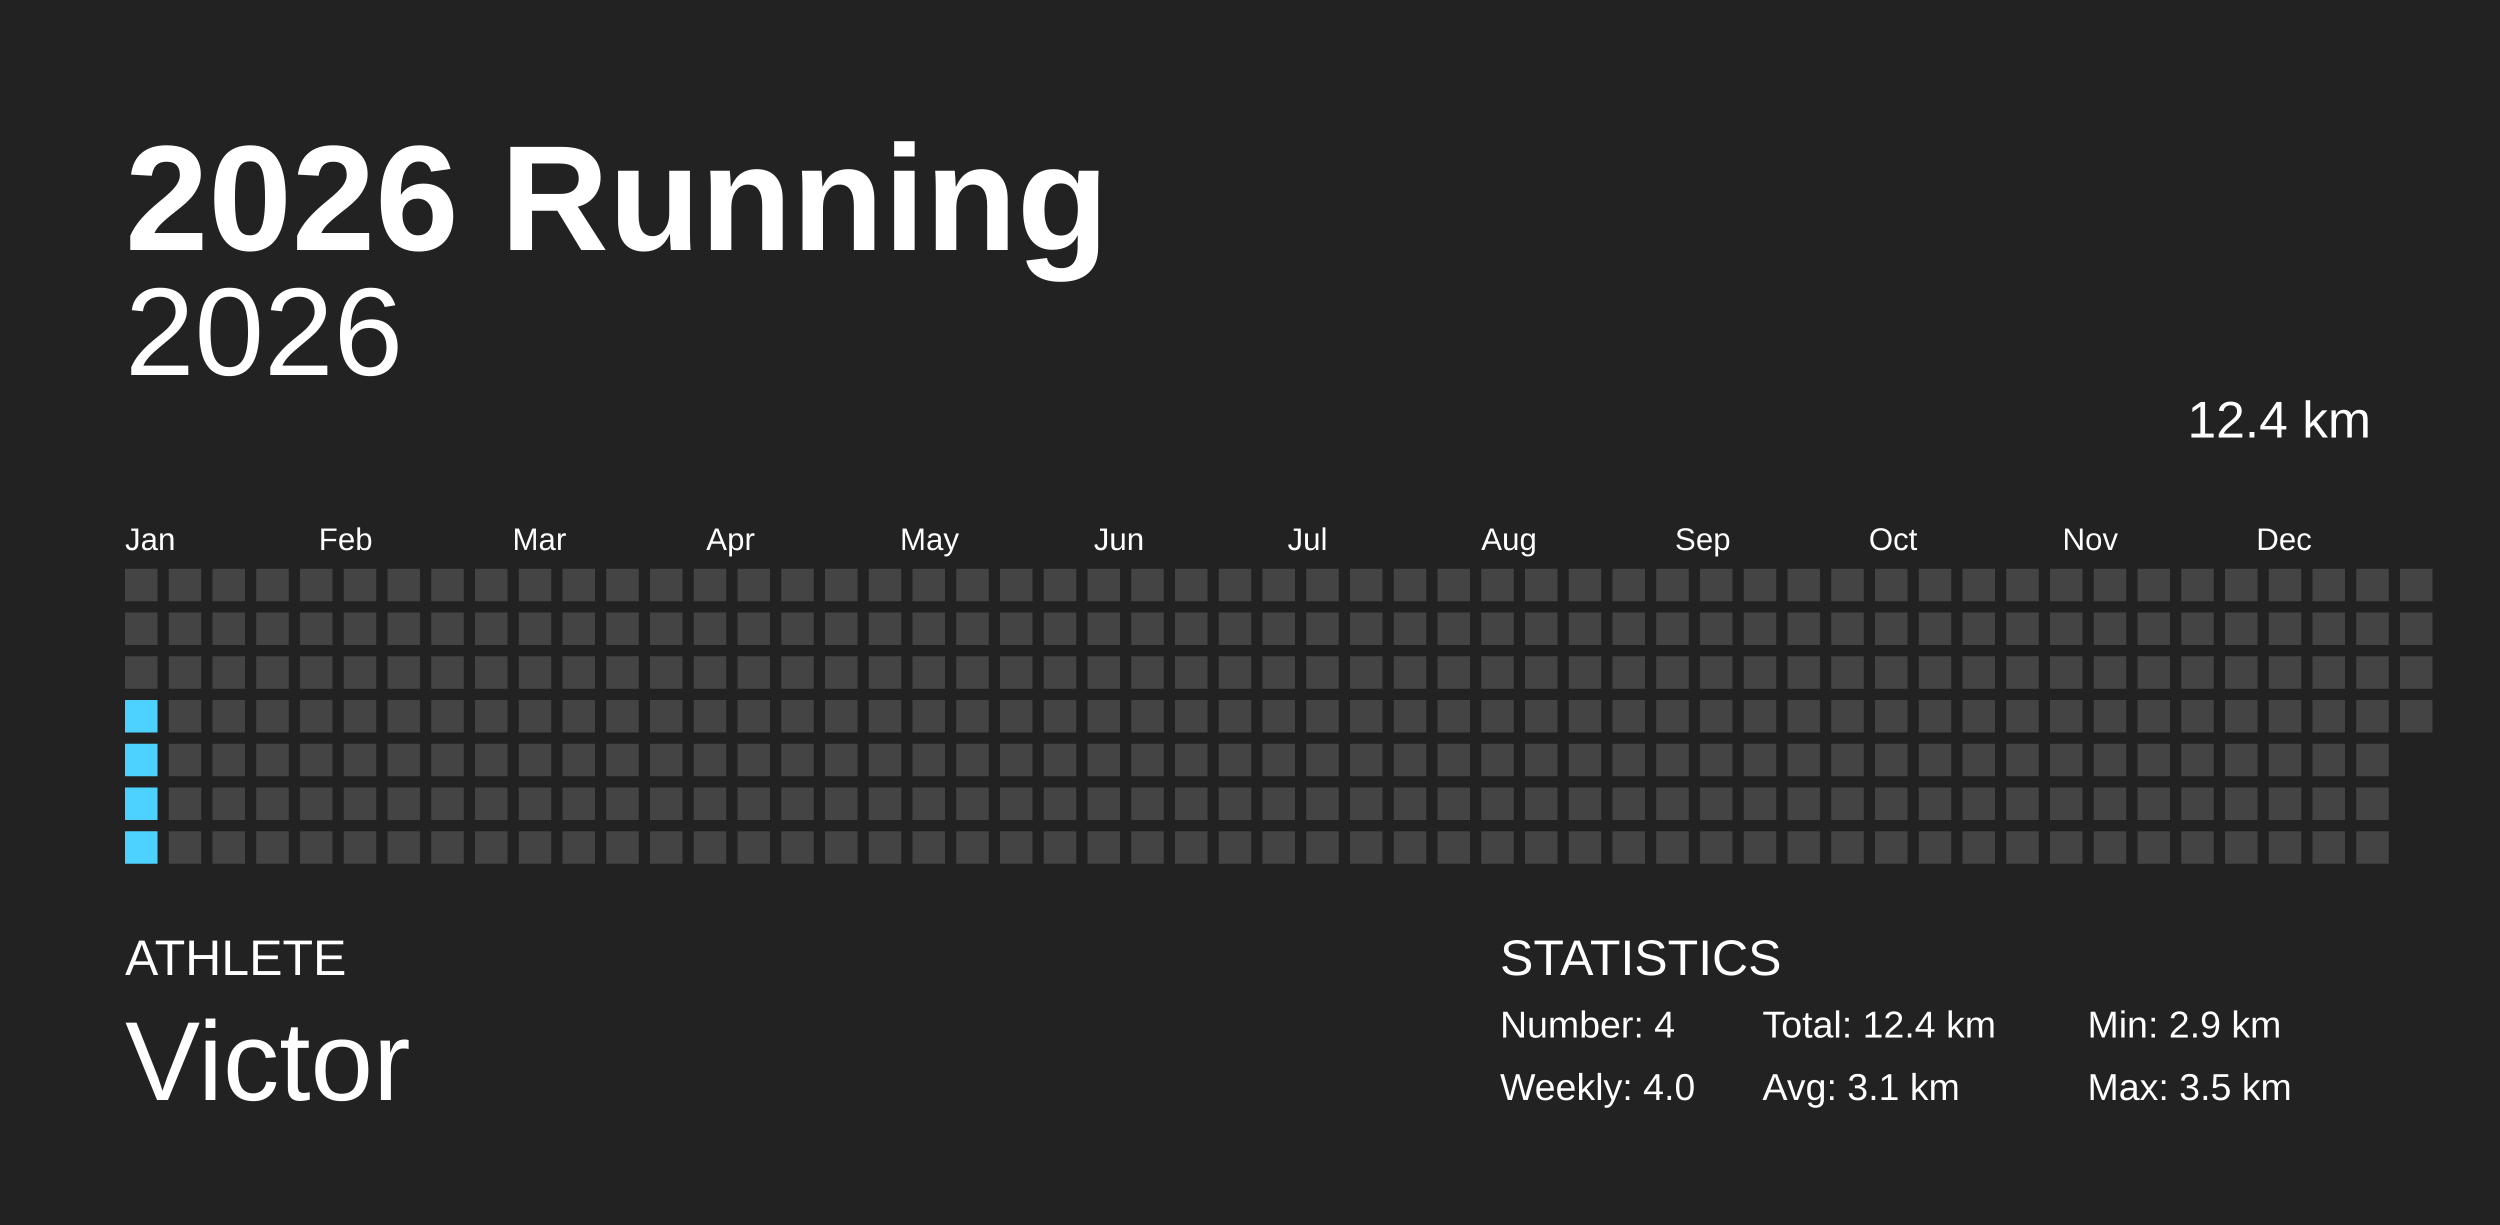
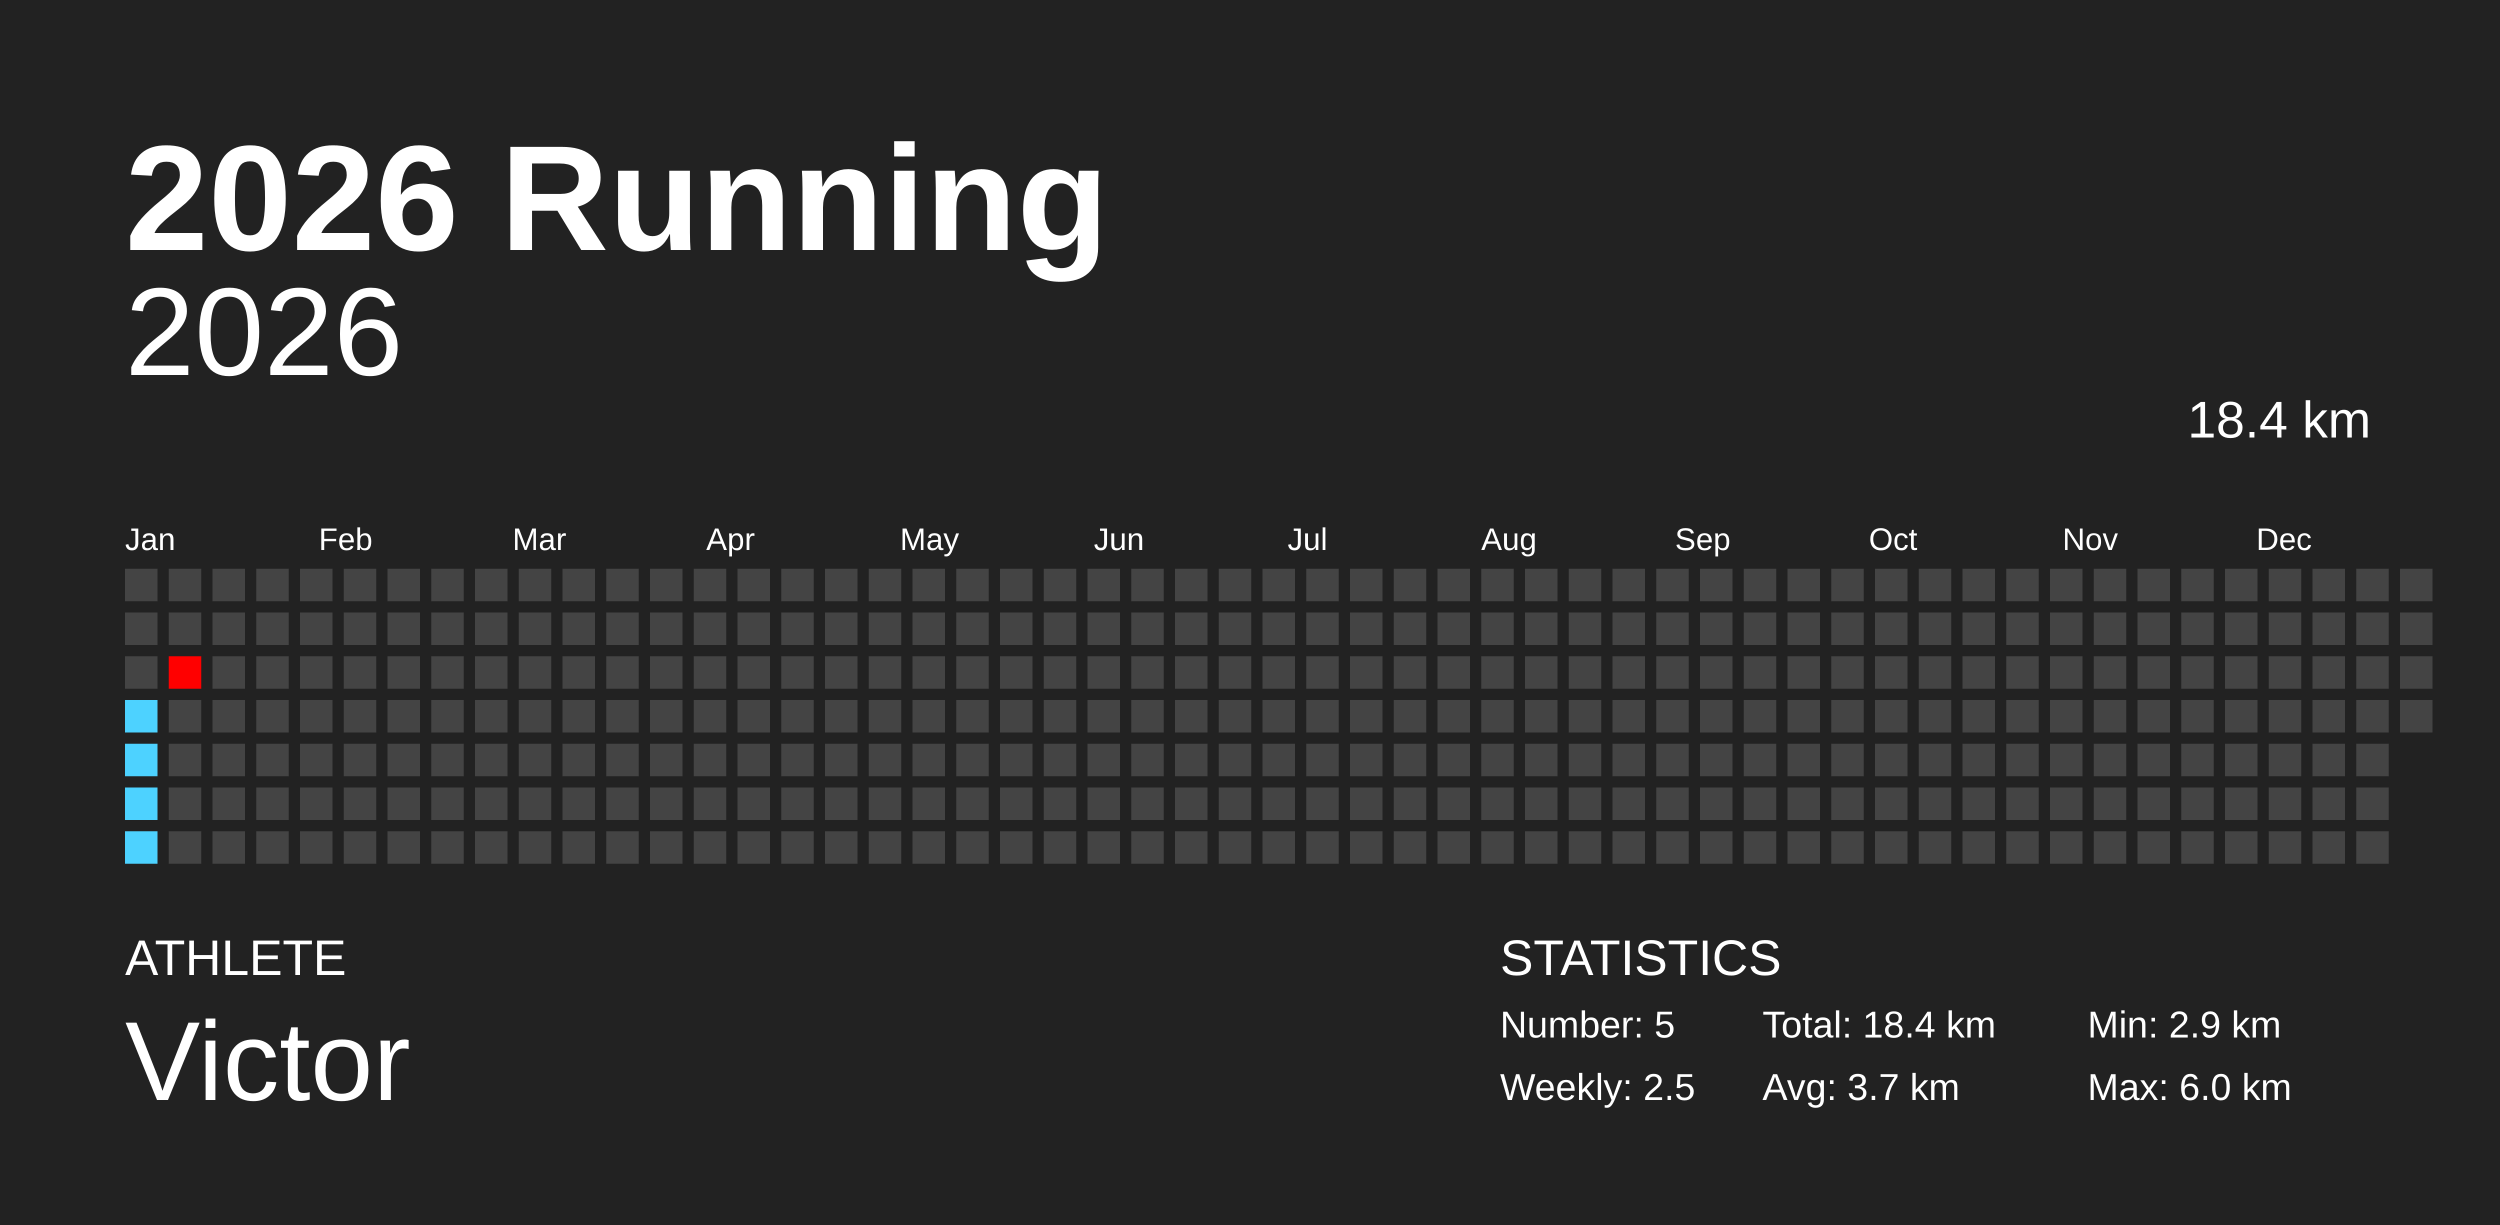
<svg xmlns="http://www.w3.org/2000/svg" baseProfile="full" height="98mm" version="1.1" viewBox="0,0,200,98" width="200mm">
  <defs />
  <rect fill="#222222" height="98" width="200" x="0" y="0" />
  <text fill="#FFFFFF" style="font-size:12px; font-family:Arial; font-weight:bold;" x="10" y="20">2026 Running</text>
  <text fill="#FFFFFF" style="font-size:4px; font-family:Arial" x="10" y="78">ATHLETE</text>
  <text fill="#FFFFFF" style="font-size:9px; font-family:Arial" x="10" y="88">Victor</text>
  <text fill="#FFFFFF" style="font-size:4px; font-family:Arial" x="120" y="78">STATISTICS</text>
-   <text fill="#FFFFFF" style="font-size:3px; font-family:Arial" x="120" y="83">Number: 4</text>
-   <text fill="#FFFFFF" style="font-size:3px; font-family:Arial" x="120" y="88">Weekly: 4.0</text>
-   <text fill="#FFFFFF" style="font-size:3px; font-family:Arial" x="141" y="83">Total: 12.4 km</text>
-   <text fill="#FFFFFF" style="font-size:3px; font-family:Arial" x="141" y="88">Avg: 3.1 km</text>
+   <text fill="#FFFFFF" style="font-size:3px; font-family:Arial" x="120" y="83">Number: 5</text>
+   <text fill="#FFFFFF" style="font-size:3px; font-family:Arial" x="120" y="88">Weekly: 2.5</text>
+   <text fill="#FFFFFF" style="font-size:3px; font-family:Arial" x="141" y="83">Total: 18.4 km</text>
+   <text fill="#FFFFFF" style="font-size:3px; font-family:Arial" x="141" y="88">Avg: 3.7 km</text>
  <text fill="#FFFFFF" style="font-size:3px; font-family:Arial" x="167" y="83">Min: 2.9 km</text>
-   <text fill="#FFFFFF" style="font-size:3px; font-family:Arial" x="167" y="88">Max: 3.5 km</text>
+   <text fill="#FFFFFF" style="font-size:3px; font-family:Arial" x="167" y="88">Max: 6.0 km</text>
  <text alignment-baseline="hanging" fill="#FFFFFF" style="font-size:10.0px; font-family:Arial;" x="10" y="30">2026</text>
-   <text alignment-baseline="hanging" fill="#FFFFFF" style="font-size:4.125px; font-family:Arial;" x="175" y="35">12.4 km</text>
+   <text alignment-baseline="hanging" fill="#FFFFFF" style="font-size:4.125px; font-family:Arial;" x="175" y="35">18.4 km</text>
  <text fill="#FFFFFF" style="font-size:2.5px; font-family:Arial" x="10.0" y="44">Jan</text>
  <text fill="#FFFFFF" style="font-size:2.5px; font-family:Arial" x="25.5" y="44">Feb</text>
  <text fill="#FFFFFF" style="font-size:2.5px; font-family:Arial" x="41.0" y="44">Mar</text>
  <text fill="#FFFFFF" style="font-size:2.5px; font-family:Arial" x="56.5" y="44">Apr</text>
  <text fill="#FFFFFF" style="font-size:2.5px; font-family:Arial" x="72.0" y="44">May</text>
  <text fill="#FFFFFF" style="font-size:2.5px; font-family:Arial" x="87.5" y="44">Jun</text>
  <text fill="#FFFFFF" style="font-size:2.5px; font-family:Arial" x="103.0" y="44">Jul</text>
  <text fill="#FFFFFF" style="font-size:2.5px; font-family:Arial" x="118.5" y="44">Aug</text>
  <text fill="#FFFFFF" style="font-size:2.5px; font-family:Arial" x="134.0" y="44">Sep</text>
  <text fill="#FFFFFF" style="font-size:2.5px; font-family:Arial" x="149.5" y="44">Oct</text>
  <text fill="#FFFFFF" style="font-size:2.5px; font-family:Arial" x="165.0" y="44">Nov</text>
  <text fill="#FFFFFF" style="font-size:2.5px; font-family:Arial" x="180.5" y="44">Dec</text>
  <rect fill="#444444" height="2.6" width="2.6" x="10.0" y="45.5" />
  <rect fill="#444444" height="2.6" width="2.6" x="10.0" y="49.0" />
  <rect fill="#444444" height="2.6" width="2.6" x="10.0" y="52.5" />
  <rect fill="#4dd2ff" height="2.6" width="2.6" x="10.0" y="56.0" />
  <rect fill="#4dd2ff" height="2.6" width="2.6" x="10.0" y="59.5" />
  <rect fill="#4dd2ff" height="2.6" width="2.6" x="10.0" y="63.0" />
  <rect fill="#4dd2ff" height="2.6" width="2.6" x="10.0" y="66.5" />
  <rect fill="#444444" height="2.6" width="2.6" x="13.5" y="45.5" />
  <rect fill="#444444" height="2.6" width="2.6" x="13.5" y="49.0" />
-   <rect fill="#444444" height="2.6" width="2.6" x="13.5" y="52.5" />
+   <rect fill="#ff0000" height="2.6" width="2.6" x="13.5" y="52.5" />
  <rect fill="#444444" height="2.6" width="2.6" x="13.5" y="56.0" />
  <rect fill="#444444" height="2.6" width="2.6" x="13.5" y="59.5" />
  <rect fill="#444444" height="2.6" width="2.6" x="13.5" y="63.0" />
  <rect fill="#444444" height="2.6" width="2.6" x="13.5" y="66.5" />
  <rect fill="#444444" height="2.6" width="2.6" x="17.0" y="45.5" />
  <rect fill="#444444" height="2.6" width="2.6" x="17.0" y="49.0" />
  <rect fill="#444444" height="2.6" width="2.6" x="17.0" y="52.5" />
  <rect fill="#444444" height="2.6" width="2.6" x="17.0" y="56.0" />
  <rect fill="#444444" height="2.6" width="2.6" x="17.0" y="59.5" />
  <rect fill="#444444" height="2.6" width="2.6" x="17.0" y="63.0" />
  <rect fill="#444444" height="2.6" width="2.6" x="17.0" y="66.5" />
  <rect fill="#444444" height="2.6" width="2.6" x="20.5" y="45.5" />
  <rect fill="#444444" height="2.6" width="2.6" x="20.5" y="49.0" />
  <rect fill="#444444" height="2.6" width="2.6" x="20.5" y="52.5" />
  <rect fill="#444444" height="2.6" width="2.6" x="20.5" y="56.0" />
  <rect fill="#444444" height="2.6" width="2.6" x="20.5" y="59.5" />
  <rect fill="#444444" height="2.6" width="2.6" x="20.5" y="63.0" />
  <rect fill="#444444" height="2.6" width="2.6" x="20.5" y="66.5" />
  <rect fill="#444444" height="2.6" width="2.6" x="24.0" y="45.5" />
  <rect fill="#444444" height="2.6" width="2.6" x="24.0" y="49.0" />
  <rect fill="#444444" height="2.6" width="2.6" x="24.0" y="52.5" />
  <rect fill="#444444" height="2.6" width="2.6" x="24.0" y="56.0" />
  <rect fill="#444444" height="2.6" width="2.6" x="24.0" y="59.5" />
  <rect fill="#444444" height="2.6" width="2.6" x="24.0" y="63.0" />
  <rect fill="#444444" height="2.6" width="2.6" x="24.0" y="66.5" />
  <rect fill="#444444" height="2.6" width="2.6" x="27.5" y="45.5" />
  <rect fill="#444444" height="2.6" width="2.6" x="27.5" y="49.0" />
  <rect fill="#444444" height="2.6" width="2.6" x="27.5" y="52.5" />
  <rect fill="#444444" height="2.6" width="2.6" x="27.5" y="56.0" />
  <rect fill="#444444" height="2.6" width="2.6" x="27.5" y="59.5" />
  <rect fill="#444444" height="2.6" width="2.6" x="27.5" y="63.0" />
  <rect fill="#444444" height="2.6" width="2.6" x="27.5" y="66.5" />
  <rect fill="#444444" height="2.6" width="2.6" x="31.0" y="45.5" />
  <rect fill="#444444" height="2.6" width="2.6" x="31.0" y="49.0" />
  <rect fill="#444444" height="2.6" width="2.6" x="31.0" y="52.5" />
  <rect fill="#444444" height="2.6" width="2.6" x="31.0" y="56.0" />
  <rect fill="#444444" height="2.6" width="2.6" x="31.0" y="59.5" />
  <rect fill="#444444" height="2.6" width="2.6" x="31.0" y="63.0" />
  <rect fill="#444444" height="2.6" width="2.6" x="31.0" y="66.5" />
  <rect fill="#444444" height="2.6" width="2.6" x="34.5" y="45.5" />
  <rect fill="#444444" height="2.6" width="2.6" x="34.5" y="49.0" />
  <rect fill="#444444" height="2.6" width="2.6" x="34.5" y="52.5" />
  <rect fill="#444444" height="2.6" width="2.6" x="34.5" y="56.0" />
  <rect fill="#444444" height="2.6" width="2.6" x="34.5" y="59.5" />
  <rect fill="#444444" height="2.6" width="2.6" x="34.5" y="63.0" />
  <rect fill="#444444" height="2.6" width="2.6" x="34.5" y="66.5" />
  <rect fill="#444444" height="2.6" width="2.6" x="38.0" y="45.5" />
  <rect fill="#444444" height="2.6" width="2.6" x="38.0" y="49.0" />
  <rect fill="#444444" height="2.6" width="2.6" x="38.0" y="52.5" />
  <rect fill="#444444" height="2.6" width="2.6" x="38.0" y="56.0" />
  <rect fill="#444444" height="2.6" width="2.6" x="38.0" y="59.5" />
  <rect fill="#444444" height="2.6" width="2.6" x="38.0" y="63.0" />
  <rect fill="#444444" height="2.6" width="2.6" x="38.0" y="66.5" />
  <rect fill="#444444" height="2.6" width="2.6" x="41.5" y="45.5" />
  <rect fill="#444444" height="2.6" width="2.6" x="41.5" y="49.0" />
  <rect fill="#444444" height="2.6" width="2.6" x="41.5" y="52.5" />
  <rect fill="#444444" height="2.6" width="2.6" x="41.5" y="56.0" />
  <rect fill="#444444" height="2.6" width="2.6" x="41.5" y="59.5" />
  <rect fill="#444444" height="2.6" width="2.6" x="41.5" y="63.0" />
  <rect fill="#444444" height="2.6" width="2.6" x="41.5" y="66.5" />
  <rect fill="#444444" height="2.6" width="2.6" x="45.0" y="45.5" />
  <rect fill="#444444" height="2.6" width="2.6" x="45.0" y="49.0" />
  <rect fill="#444444" height="2.6" width="2.6" x="45.0" y="52.5" />
  <rect fill="#444444" height="2.6" width="2.6" x="45.0" y="56.0" />
  <rect fill="#444444" height="2.6" width="2.6" x="45.0" y="59.5" />
  <rect fill="#444444" height="2.6" width="2.6" x="45.0" y="63.0" />
  <rect fill="#444444" height="2.6" width="2.6" x="45.0" y="66.5" />
  <rect fill="#444444" height="2.6" width="2.6" x="48.5" y="45.5" />
  <rect fill="#444444" height="2.6" width="2.6" x="48.5" y="49.0" />
  <rect fill="#444444" height="2.6" width="2.6" x="48.5" y="52.5" />
  <rect fill="#444444" height="2.6" width="2.6" x="48.5" y="56.0" />
  <rect fill="#444444" height="2.6" width="2.6" x="48.5" y="59.5" />
  <rect fill="#444444" height="2.6" width="2.6" x="48.5" y="63.0" />
  <rect fill="#444444" height="2.6" width="2.6" x="48.5" y="66.5" />
  <rect fill="#444444" height="2.6" width="2.6" x="52.0" y="45.5" />
  <rect fill="#444444" height="2.6" width="2.6" x="52.0" y="49.0" />
  <rect fill="#444444" height="2.6" width="2.6" x="52.0" y="52.5" />
  <rect fill="#444444" height="2.6" width="2.6" x="52.0" y="56.0" />
  <rect fill="#444444" height="2.6" width="2.6" x="52.0" y="59.5" />
  <rect fill="#444444" height="2.6" width="2.6" x="52.0" y="63.0" />
  <rect fill="#444444" height="2.6" width="2.6" x="52.0" y="66.5" />
  <rect fill="#444444" height="2.6" width="2.6" x="55.5" y="45.5" />
  <rect fill="#444444" height="2.6" width="2.6" x="55.5" y="49.0" />
  <rect fill="#444444" height="2.6" width="2.6" x="55.5" y="52.5" />
  <rect fill="#444444" height="2.6" width="2.6" x="55.5" y="56.0" />
  <rect fill="#444444" height="2.6" width="2.6" x="55.5" y="59.5" />
  <rect fill="#444444" height="2.6" width="2.6" x="55.5" y="63.0" />
  <rect fill="#444444" height="2.6" width="2.6" x="55.5" y="66.5" />
  <rect fill="#444444" height="2.6" width="2.6" x="59.0" y="45.5" />
  <rect fill="#444444" height="2.6" width="2.6" x="59.0" y="49.0" />
  <rect fill="#444444" height="2.6" width="2.6" x="59.0" y="52.5" />
  <rect fill="#444444" height="2.6" width="2.6" x="59.0" y="56.0" />
  <rect fill="#444444" height="2.6" width="2.6" x="59.0" y="59.5" />
  <rect fill="#444444" height="2.6" width="2.6" x="59.0" y="63.0" />
  <rect fill="#444444" height="2.6" width="2.6" x="59.0" y="66.5" />
  <rect fill="#444444" height="2.6" width="2.6" x="62.5" y="45.5" />
  <rect fill="#444444" height="2.6" width="2.6" x="62.5" y="49.0" />
  <rect fill="#444444" height="2.6" width="2.6" x="62.5" y="52.5" />
  <rect fill="#444444" height="2.6" width="2.6" x="62.5" y="56.0" />
  <rect fill="#444444" height="2.6" width="2.6" x="62.5" y="59.5" />
  <rect fill="#444444" height="2.6" width="2.6" x="62.5" y="63.0" />
  <rect fill="#444444" height="2.6" width="2.6" x="62.5" y="66.5" />
  <rect fill="#444444" height="2.6" width="2.6" x="66.0" y="45.5" />
  <rect fill="#444444" height="2.6" width="2.6" x="66.0" y="49.0" />
  <rect fill="#444444" height="2.6" width="2.6" x="66.0" y="52.5" />
  <rect fill="#444444" height="2.6" width="2.6" x="66.0" y="56.0" />
  <rect fill="#444444" height="2.6" width="2.6" x="66.0" y="59.5" />
  <rect fill="#444444" height="2.6" width="2.6" x="66.0" y="63.0" />
  <rect fill="#444444" height="2.6" width="2.6" x="66.0" y="66.5" />
  <rect fill="#444444" height="2.6" width="2.6" x="69.5" y="45.5" />
  <rect fill="#444444" height="2.6" width="2.6" x="69.5" y="49.0" />
  <rect fill="#444444" height="2.6" width="2.6" x="69.5" y="52.5" />
  <rect fill="#444444" height="2.6" width="2.6" x="69.5" y="56.0" />
  <rect fill="#444444" height="2.6" width="2.6" x="69.5" y="59.5" />
  <rect fill="#444444" height="2.6" width="2.6" x="69.5" y="63.0" />
  <rect fill="#444444" height="2.6" width="2.6" x="69.5" y="66.5" />
  <rect fill="#444444" height="2.6" width="2.6" x="73.0" y="45.5" />
  <rect fill="#444444" height="2.6" width="2.6" x="73.0" y="49.0" />
  <rect fill="#444444" height="2.6" width="2.6" x="73.0" y="52.5" />
  <rect fill="#444444" height="2.6" width="2.6" x="73.0" y="56.0" />
  <rect fill="#444444" height="2.6" width="2.6" x="73.0" y="59.5" />
  <rect fill="#444444" height="2.6" width="2.6" x="73.0" y="63.0" />
  <rect fill="#444444" height="2.6" width="2.6" x="73.0" y="66.5" />
  <rect fill="#444444" height="2.6" width="2.6" x="76.5" y="45.5" />
  <rect fill="#444444" height="2.6" width="2.6" x="76.5" y="49.0" />
  <rect fill="#444444" height="2.6" width="2.6" x="76.5" y="52.5" />
  <rect fill="#444444" height="2.6" width="2.6" x="76.5" y="56.0" />
  <rect fill="#444444" height="2.6" width="2.6" x="76.5" y="59.5" />
  <rect fill="#444444" height="2.6" width="2.6" x="76.5" y="63.0" />
  <rect fill="#444444" height="2.6" width="2.6" x="76.5" y="66.5" />
  <rect fill="#444444" height="2.6" width="2.6" x="80.0" y="45.5" />
  <rect fill="#444444" height="2.6" width="2.6" x="80.0" y="49.0" />
  <rect fill="#444444" height="2.6" width="2.6" x="80.0" y="52.5" />
  <rect fill="#444444" height="2.6" width="2.6" x="80.0" y="56.0" />
  <rect fill="#444444" height="2.6" width="2.6" x="80.0" y="59.5" />
  <rect fill="#444444" height="2.6" width="2.6" x="80.0" y="63.0" />
  <rect fill="#444444" height="2.6" width="2.6" x="80.0" y="66.5" />
  <rect fill="#444444" height="2.6" width="2.6" x="83.5" y="45.5" />
  <rect fill="#444444" height="2.6" width="2.6" x="83.5" y="49.0" />
  <rect fill="#444444" height="2.6" width="2.6" x="83.5" y="52.5" />
  <rect fill="#444444" height="2.6" width="2.6" x="83.5" y="56.0" />
  <rect fill="#444444" height="2.6" width="2.6" x="83.5" y="59.5" />
  <rect fill="#444444" height="2.6" width="2.6" x="83.5" y="63.0" />
  <rect fill="#444444" height="2.6" width="2.6" x="83.5" y="66.5" />
  <rect fill="#444444" height="2.6" width="2.6" x="87.0" y="45.5" />
  <rect fill="#444444" height="2.6" width="2.6" x="87.0" y="49.0" />
  <rect fill="#444444" height="2.6" width="2.6" x="87.0" y="52.5" />
  <rect fill="#444444" height="2.6" width="2.6" x="87.0" y="56.0" />
  <rect fill="#444444" height="2.6" width="2.6" x="87.0" y="59.5" />
  <rect fill="#444444" height="2.6" width="2.6" x="87.0" y="63.0" />
  <rect fill="#444444" height="2.6" width="2.6" x="87.0" y="66.5" />
  <rect fill="#444444" height="2.6" width="2.6" x="90.5" y="45.5" />
  <rect fill="#444444" height="2.6" width="2.6" x="90.5" y="49.0" />
  <rect fill="#444444" height="2.6" width="2.6" x="90.5" y="52.5" />
  <rect fill="#444444" height="2.6" width="2.6" x="90.5" y="56.0" />
  <rect fill="#444444" height="2.6" width="2.6" x="90.5" y="59.5" />
  <rect fill="#444444" height="2.6" width="2.6" x="90.5" y="63.0" />
  <rect fill="#444444" height="2.6" width="2.6" x="90.5" y="66.5" />
  <rect fill="#444444" height="2.6" width="2.6" x="94.0" y="45.5" />
  <rect fill="#444444" height="2.6" width="2.6" x="94.0" y="49.0" />
  <rect fill="#444444" height="2.6" width="2.6" x="94.0" y="52.5" />
  <rect fill="#444444" height="2.6" width="2.6" x="94.0" y="56.0" />
  <rect fill="#444444" height="2.6" width="2.6" x="94.0" y="59.5" />
  <rect fill="#444444" height="2.6" width="2.6" x="94.0" y="63.0" />
  <rect fill="#444444" height="2.6" width="2.6" x="94.0" y="66.5" />
  <rect fill="#444444" height="2.6" width="2.6" x="97.5" y="45.5" />
  <rect fill="#444444" height="2.6" width="2.6" x="97.5" y="49.0" />
  <rect fill="#444444" height="2.6" width="2.6" x="97.5" y="52.5" />
  <rect fill="#444444" height="2.6" width="2.6" x="97.5" y="56.0" />
  <rect fill="#444444" height="2.6" width="2.6" x="97.5" y="59.5" />
  <rect fill="#444444" height="2.6" width="2.6" x="97.5" y="63.0" />
  <rect fill="#444444" height="2.6" width="2.6" x="97.5" y="66.5" />
  <rect fill="#444444" height="2.6" width="2.6" x="101.0" y="45.5" />
  <rect fill="#444444" height="2.6" width="2.6" x="101.0" y="49.0" />
  <rect fill="#444444" height="2.6" width="2.6" x="101.0" y="52.5" />
  <rect fill="#444444" height="2.6" width="2.6" x="101.0" y="56.0" />
  <rect fill="#444444" height="2.6" width="2.6" x="101.0" y="59.5" />
  <rect fill="#444444" height="2.6" width="2.6" x="101.0" y="63.0" />
  <rect fill="#444444" height="2.6" width="2.6" x="101.0" y="66.5" />
  <rect fill="#444444" height="2.6" width="2.6" x="104.5" y="45.5" />
  <rect fill="#444444" height="2.6" width="2.6" x="104.5" y="49.0" />
  <rect fill="#444444" height="2.6" width="2.6" x="104.5" y="52.5" />
  <rect fill="#444444" height="2.6" width="2.6" x="104.5" y="56.0" />
  <rect fill="#444444" height="2.6" width="2.6" x="104.5" y="59.5" />
  <rect fill="#444444" height="2.6" width="2.6" x="104.5" y="63.0" />
  <rect fill="#444444" height="2.6" width="2.6" x="104.5" y="66.5" />
  <rect fill="#444444" height="2.6" width="2.6" x="108.0" y="45.5" />
  <rect fill="#444444" height="2.6" width="2.6" x="108.0" y="49.0" />
  <rect fill="#444444" height="2.6" width="2.6" x="108.0" y="52.5" />
  <rect fill="#444444" height="2.6" width="2.6" x="108.0" y="56.0" />
  <rect fill="#444444" height="2.6" width="2.6" x="108.0" y="59.5" />
  <rect fill="#444444" height="2.6" width="2.6" x="108.0" y="63.0" />
  <rect fill="#444444" height="2.6" width="2.6" x="108.0" y="66.5" />
  <rect fill="#444444" height="2.6" width="2.6" x="111.5" y="45.5" />
  <rect fill="#444444" height="2.6" width="2.6" x="111.5" y="49.0" />
  <rect fill="#444444" height="2.6" width="2.6" x="111.5" y="52.5" />
  <rect fill="#444444" height="2.6" width="2.6" x="111.5" y="56.0" />
  <rect fill="#444444" height="2.6" width="2.6" x="111.5" y="59.5" />
  <rect fill="#444444" height="2.6" width="2.6" x="111.5" y="63.0" />
  <rect fill="#444444" height="2.6" width="2.6" x="111.5" y="66.5" />
  <rect fill="#444444" height="2.6" width="2.6" x="115.0" y="45.5" />
  <rect fill="#444444" height="2.6" width="2.6" x="115.0" y="49.0" />
  <rect fill="#444444" height="2.6" width="2.6" x="115.0" y="52.5" />
  <rect fill="#444444" height="2.6" width="2.6" x="115.0" y="56.0" />
  <rect fill="#444444" height="2.6" width="2.6" x="115.0" y="59.5" />
  <rect fill="#444444" height="2.6" width="2.6" x="115.0" y="63.0" />
  <rect fill="#444444" height="2.6" width="2.6" x="115.0" y="66.5" />
  <rect fill="#444444" height="2.6" width="2.6" x="118.5" y="45.5" />
  <rect fill="#444444" height="2.6" width="2.6" x="118.5" y="49.0" />
  <rect fill="#444444" height="2.6" width="2.6" x="118.5" y="52.5" />
  <rect fill="#444444" height="2.6" width="2.6" x="118.5" y="56.0" />
  <rect fill="#444444" height="2.6" width="2.6" x="118.5" y="59.5" />
  <rect fill="#444444" height="2.6" width="2.6" x="118.5" y="63.0" />
  <rect fill="#444444" height="2.6" width="2.6" x="118.5" y="66.5" />
  <rect fill="#444444" height="2.6" width="2.6" x="122.0" y="45.5" />
  <rect fill="#444444" height="2.6" width="2.6" x="122.0" y="49.0" />
  <rect fill="#444444" height="2.6" width="2.6" x="122.0" y="52.5" />
  <rect fill="#444444" height="2.6" width="2.6" x="122.0" y="56.0" />
  <rect fill="#444444" height="2.6" width="2.6" x="122.0" y="59.5" />
  <rect fill="#444444" height="2.6" width="2.6" x="122.0" y="63.0" />
  <rect fill="#444444" height="2.6" width="2.6" x="122.0" y="66.5" />
  <rect fill="#444444" height="2.6" width="2.6" x="125.5" y="45.5" />
  <rect fill="#444444" height="2.6" width="2.6" x="125.5" y="49.0" />
  <rect fill="#444444" height="2.6" width="2.6" x="125.5" y="52.5" />
  <rect fill="#444444" height="2.6" width="2.6" x="125.5" y="56.0" />
  <rect fill="#444444" height="2.6" width="2.6" x="125.5" y="59.5" />
  <rect fill="#444444" height="2.6" width="2.6" x="125.5" y="63.0" />
  <rect fill="#444444" height="2.6" width="2.6" x="125.5" y="66.5" />
  <rect fill="#444444" height="2.6" width="2.6" x="129.0" y="45.5" />
  <rect fill="#444444" height="2.6" width="2.6" x="129.0" y="49.0" />
  <rect fill="#444444" height="2.6" width="2.6" x="129.0" y="52.5" />
  <rect fill="#444444" height="2.6" width="2.6" x="129.0" y="56.0" />
  <rect fill="#444444" height="2.6" width="2.6" x="129.0" y="59.5" />
  <rect fill="#444444" height="2.6" width="2.6" x="129.0" y="63.0" />
  <rect fill="#444444" height="2.6" width="2.6" x="129.0" y="66.5" />
  <rect fill="#444444" height="2.6" width="2.6" x="132.5" y="45.5" />
  <rect fill="#444444" height="2.6" width="2.6" x="132.5" y="49.0" />
  <rect fill="#444444" height="2.6" width="2.6" x="132.5" y="52.5" />
  <rect fill="#444444" height="2.6" width="2.6" x="132.5" y="56.0" />
  <rect fill="#444444" height="2.6" width="2.6" x="132.5" y="59.5" />
  <rect fill="#444444" height="2.6" width="2.6" x="132.5" y="63.0" />
  <rect fill="#444444" height="2.6" width="2.6" x="132.5" y="66.5" />
  <rect fill="#444444" height="2.6" width="2.6" x="136.0" y="45.5" />
  <rect fill="#444444" height="2.6" width="2.6" x="136.0" y="49.0" />
  <rect fill="#444444" height="2.6" width="2.6" x="136.0" y="52.5" />
  <rect fill="#444444" height="2.6" width="2.6" x="136.0" y="56.0" />
  <rect fill="#444444" height="2.6" width="2.6" x="136.0" y="59.5" />
  <rect fill="#444444" height="2.6" width="2.6" x="136.0" y="63.0" />
  <rect fill="#444444" height="2.6" width="2.6" x="136.0" y="66.5" />
  <rect fill="#444444" height="2.6" width="2.6" x="139.5" y="45.5" />
  <rect fill="#444444" height="2.6" width="2.6" x="139.5" y="49.0" />
  <rect fill="#444444" height="2.6" width="2.6" x="139.5" y="52.5" />
  <rect fill="#444444" height="2.6" width="2.6" x="139.5" y="56.0" />
  <rect fill="#444444" height="2.6" width="2.6" x="139.5" y="59.5" />
  <rect fill="#444444" height="2.6" width="2.6" x="139.5" y="63.0" />
  <rect fill="#444444" height="2.6" width="2.6" x="139.5" y="66.5" />
  <rect fill="#444444" height="2.6" width="2.6" x="143.0" y="45.5" />
  <rect fill="#444444" height="2.6" width="2.6" x="143.0" y="49.0" />
  <rect fill="#444444" height="2.6" width="2.6" x="143.0" y="52.5" />
  <rect fill="#444444" height="2.6" width="2.6" x="143.0" y="56.0" />
  <rect fill="#444444" height="2.6" width="2.6" x="143.0" y="59.5" />
  <rect fill="#444444" height="2.6" width="2.6" x="143.0" y="63.0" />
  <rect fill="#444444" height="2.6" width="2.6" x="143.0" y="66.5" />
  <rect fill="#444444" height="2.6" width="2.6" x="146.5" y="45.5" />
  <rect fill="#444444" height="2.6" width="2.6" x="146.5" y="49.0" />
  <rect fill="#444444" height="2.6" width="2.6" x="146.5" y="52.5" />
  <rect fill="#444444" height="2.6" width="2.6" x="146.5" y="56.0" />
  <rect fill="#444444" height="2.6" width="2.6" x="146.5" y="59.5" />
  <rect fill="#444444" height="2.6" width="2.6" x="146.5" y="63.0" />
  <rect fill="#444444" height="2.6" width="2.6" x="146.5" y="66.5" />
  <rect fill="#444444" height="2.6" width="2.6" x="150.0" y="45.5" />
  <rect fill="#444444" height="2.6" width="2.6" x="150.0" y="49.0" />
  <rect fill="#444444" height="2.6" width="2.6" x="150.0" y="52.5" />
  <rect fill="#444444" height="2.6" width="2.6" x="150.0" y="56.0" />
  <rect fill="#444444" height="2.6" width="2.6" x="150.0" y="59.5" />
  <rect fill="#444444" height="2.6" width="2.6" x="150.0" y="63.0" />
  <rect fill="#444444" height="2.6" width="2.6" x="150.0" y="66.5" />
  <rect fill="#444444" height="2.6" width="2.6" x="153.5" y="45.5" />
  <rect fill="#444444" height="2.6" width="2.6" x="153.5" y="49.0" />
  <rect fill="#444444" height="2.6" width="2.6" x="153.5" y="52.5" />
  <rect fill="#444444" height="2.6" width="2.6" x="153.5" y="56.0" />
  <rect fill="#444444" height="2.6" width="2.6" x="153.5" y="59.5" />
  <rect fill="#444444" height="2.6" width="2.6" x="153.5" y="63.0" />
  <rect fill="#444444" height="2.6" width="2.6" x="153.5" y="66.5" />
  <rect fill="#444444" height="2.6" width="2.6" x="157.0" y="45.5" />
  <rect fill="#444444" height="2.6" width="2.6" x="157.0" y="49.0" />
  <rect fill="#444444" height="2.6" width="2.6" x="157.0" y="52.5" />
  <rect fill="#444444" height="2.6" width="2.6" x="157.0" y="56.0" />
  <rect fill="#444444" height="2.6" width="2.6" x="157.0" y="59.5" />
  <rect fill="#444444" height="2.6" width="2.6" x="157.0" y="63.0" />
  <rect fill="#444444" height="2.6" width="2.6" x="157.0" y="66.5" />
  <rect fill="#444444" height="2.6" width="2.6" x="160.5" y="45.5" />
  <rect fill="#444444" height="2.6" width="2.6" x="160.5" y="49.0" />
  <rect fill="#444444" height="2.6" width="2.6" x="160.5" y="52.5" />
  <rect fill="#444444" height="2.6" width="2.6" x="160.5" y="56.0" />
  <rect fill="#444444" height="2.6" width="2.6" x="160.5" y="59.5" />
  <rect fill="#444444" height="2.6" width="2.6" x="160.5" y="63.0" />
  <rect fill="#444444" height="2.6" width="2.6" x="160.5" y="66.5" />
  <rect fill="#444444" height="2.6" width="2.6" x="164.0" y="45.5" />
  <rect fill="#444444" height="2.6" width="2.6" x="164.0" y="49.0" />
  <rect fill="#444444" height="2.6" width="2.6" x="164.0" y="52.5" />
  <rect fill="#444444" height="2.6" width="2.6" x="164.0" y="56.0" />
  <rect fill="#444444" height="2.6" width="2.6" x="164.0" y="59.5" />
  <rect fill="#444444" height="2.6" width="2.6" x="164.0" y="63.0" />
  <rect fill="#444444" height="2.6" width="2.6" x="164.0" y="66.5" />
  <rect fill="#444444" height="2.6" width="2.6" x="167.5" y="45.5" />
  <rect fill="#444444" height="2.6" width="2.6" x="167.5" y="49.0" />
  <rect fill="#444444" height="2.6" width="2.6" x="167.5" y="52.5" />
  <rect fill="#444444" height="2.6" width="2.6" x="167.5" y="56.0" />
  <rect fill="#444444" height="2.6" width="2.6" x="167.5" y="59.5" />
  <rect fill="#444444" height="2.6" width="2.6" x="167.5" y="63.0" />
  <rect fill="#444444" height="2.6" width="2.6" x="167.5" y="66.5" />
  <rect fill="#444444" height="2.6" width="2.6" x="171.0" y="45.5" />
  <rect fill="#444444" height="2.6" width="2.6" x="171.0" y="49.0" />
  <rect fill="#444444" height="2.6" width="2.6" x="171.0" y="52.5" />
  <rect fill="#444444" height="2.6" width="2.6" x="171.0" y="56.0" />
  <rect fill="#444444" height="2.6" width="2.6" x="171.0" y="59.5" />
  <rect fill="#444444" height="2.6" width="2.6" x="171.0" y="63.0" />
  <rect fill="#444444" height="2.6" width="2.6" x="171.0" y="66.5" />
  <rect fill="#444444" height="2.6" width="2.6" x="174.5" y="45.5" />
  <rect fill="#444444" height="2.6" width="2.6" x="174.5" y="49.0" />
  <rect fill="#444444" height="2.6" width="2.6" x="174.5" y="52.5" />
  <rect fill="#444444" height="2.6" width="2.6" x="174.5" y="56.0" />
  <rect fill="#444444" height="2.6" width="2.6" x="174.5" y="59.5" />
  <rect fill="#444444" height="2.6" width="2.6" x="174.5" y="63.0" />
  <rect fill="#444444" height="2.6" width="2.6" x="174.5" y="66.5" />
  <rect fill="#444444" height="2.6" width="2.6" x="178.0" y="45.5" />
  <rect fill="#444444" height="2.6" width="2.6" x="178.0" y="49.0" />
  <rect fill="#444444" height="2.6" width="2.6" x="178.0" y="52.5" />
  <rect fill="#444444" height="2.6" width="2.6" x="178.0" y="56.0" />
  <rect fill="#444444" height="2.6" width="2.6" x="178.0" y="59.5" />
  <rect fill="#444444" height="2.6" width="2.6" x="178.0" y="63.0" />
  <rect fill="#444444" height="2.6" width="2.6" x="178.0" y="66.5" />
  <rect fill="#444444" height="2.6" width="2.6" x="181.5" y="45.5" />
  <rect fill="#444444" height="2.6" width="2.6" x="181.5" y="49.0" />
  <rect fill="#444444" height="2.6" width="2.6" x="181.5" y="52.5" />
  <rect fill="#444444" height="2.6" width="2.6" x="181.5" y="56.0" />
  <rect fill="#444444" height="2.6" width="2.6" x="181.5" y="59.5" />
  <rect fill="#444444" height="2.6" width="2.6" x="181.5" y="63.0" />
  <rect fill="#444444" height="2.6" width="2.6" x="181.5" y="66.5" />
  <rect fill="#444444" height="2.6" width="2.6" x="185.0" y="45.5" />
  <rect fill="#444444" height="2.6" width="2.6" x="185.0" y="49.0" />
  <rect fill="#444444" height="2.6" width="2.6" x="185.0" y="52.5" />
  <rect fill="#444444" height="2.6" width="2.6" x="185.0" y="56.0" />
  <rect fill="#444444" height="2.6" width="2.6" x="185.0" y="59.5" />
  <rect fill="#444444" height="2.6" width="2.6" x="185.0" y="63.0" />
  <rect fill="#444444" height="2.6" width="2.6" x="185.0" y="66.5" />
  <rect fill="#444444" height="2.6" width="2.6" x="188.5" y="45.5" />
  <rect fill="#444444" height="2.6" width="2.6" x="188.5" y="49.0" />
  <rect fill="#444444" height="2.6" width="2.6" x="188.5" y="52.5" />
  <rect fill="#444444" height="2.6" width="2.6" x="188.5" y="56.0" />
  <rect fill="#444444" height="2.6" width="2.6" x="188.5" y="59.5" />
  <rect fill="#444444" height="2.6" width="2.6" x="188.5" y="63.0" />
  <rect fill="#444444" height="2.6" width="2.6" x="188.5" y="66.5" />
  <rect fill="#444444" height="2.6" width="2.6" x="192.0" y="45.5" />
  <rect fill="#444444" height="2.6" width="2.6" x="192.0" y="49.0" />
  <rect fill="#444444" height="2.6" width="2.6" x="192.0" y="52.5" />
  <rect fill="#444444" height="2.6" width="2.6" x="192.0" y="56.0" />
</svg>
